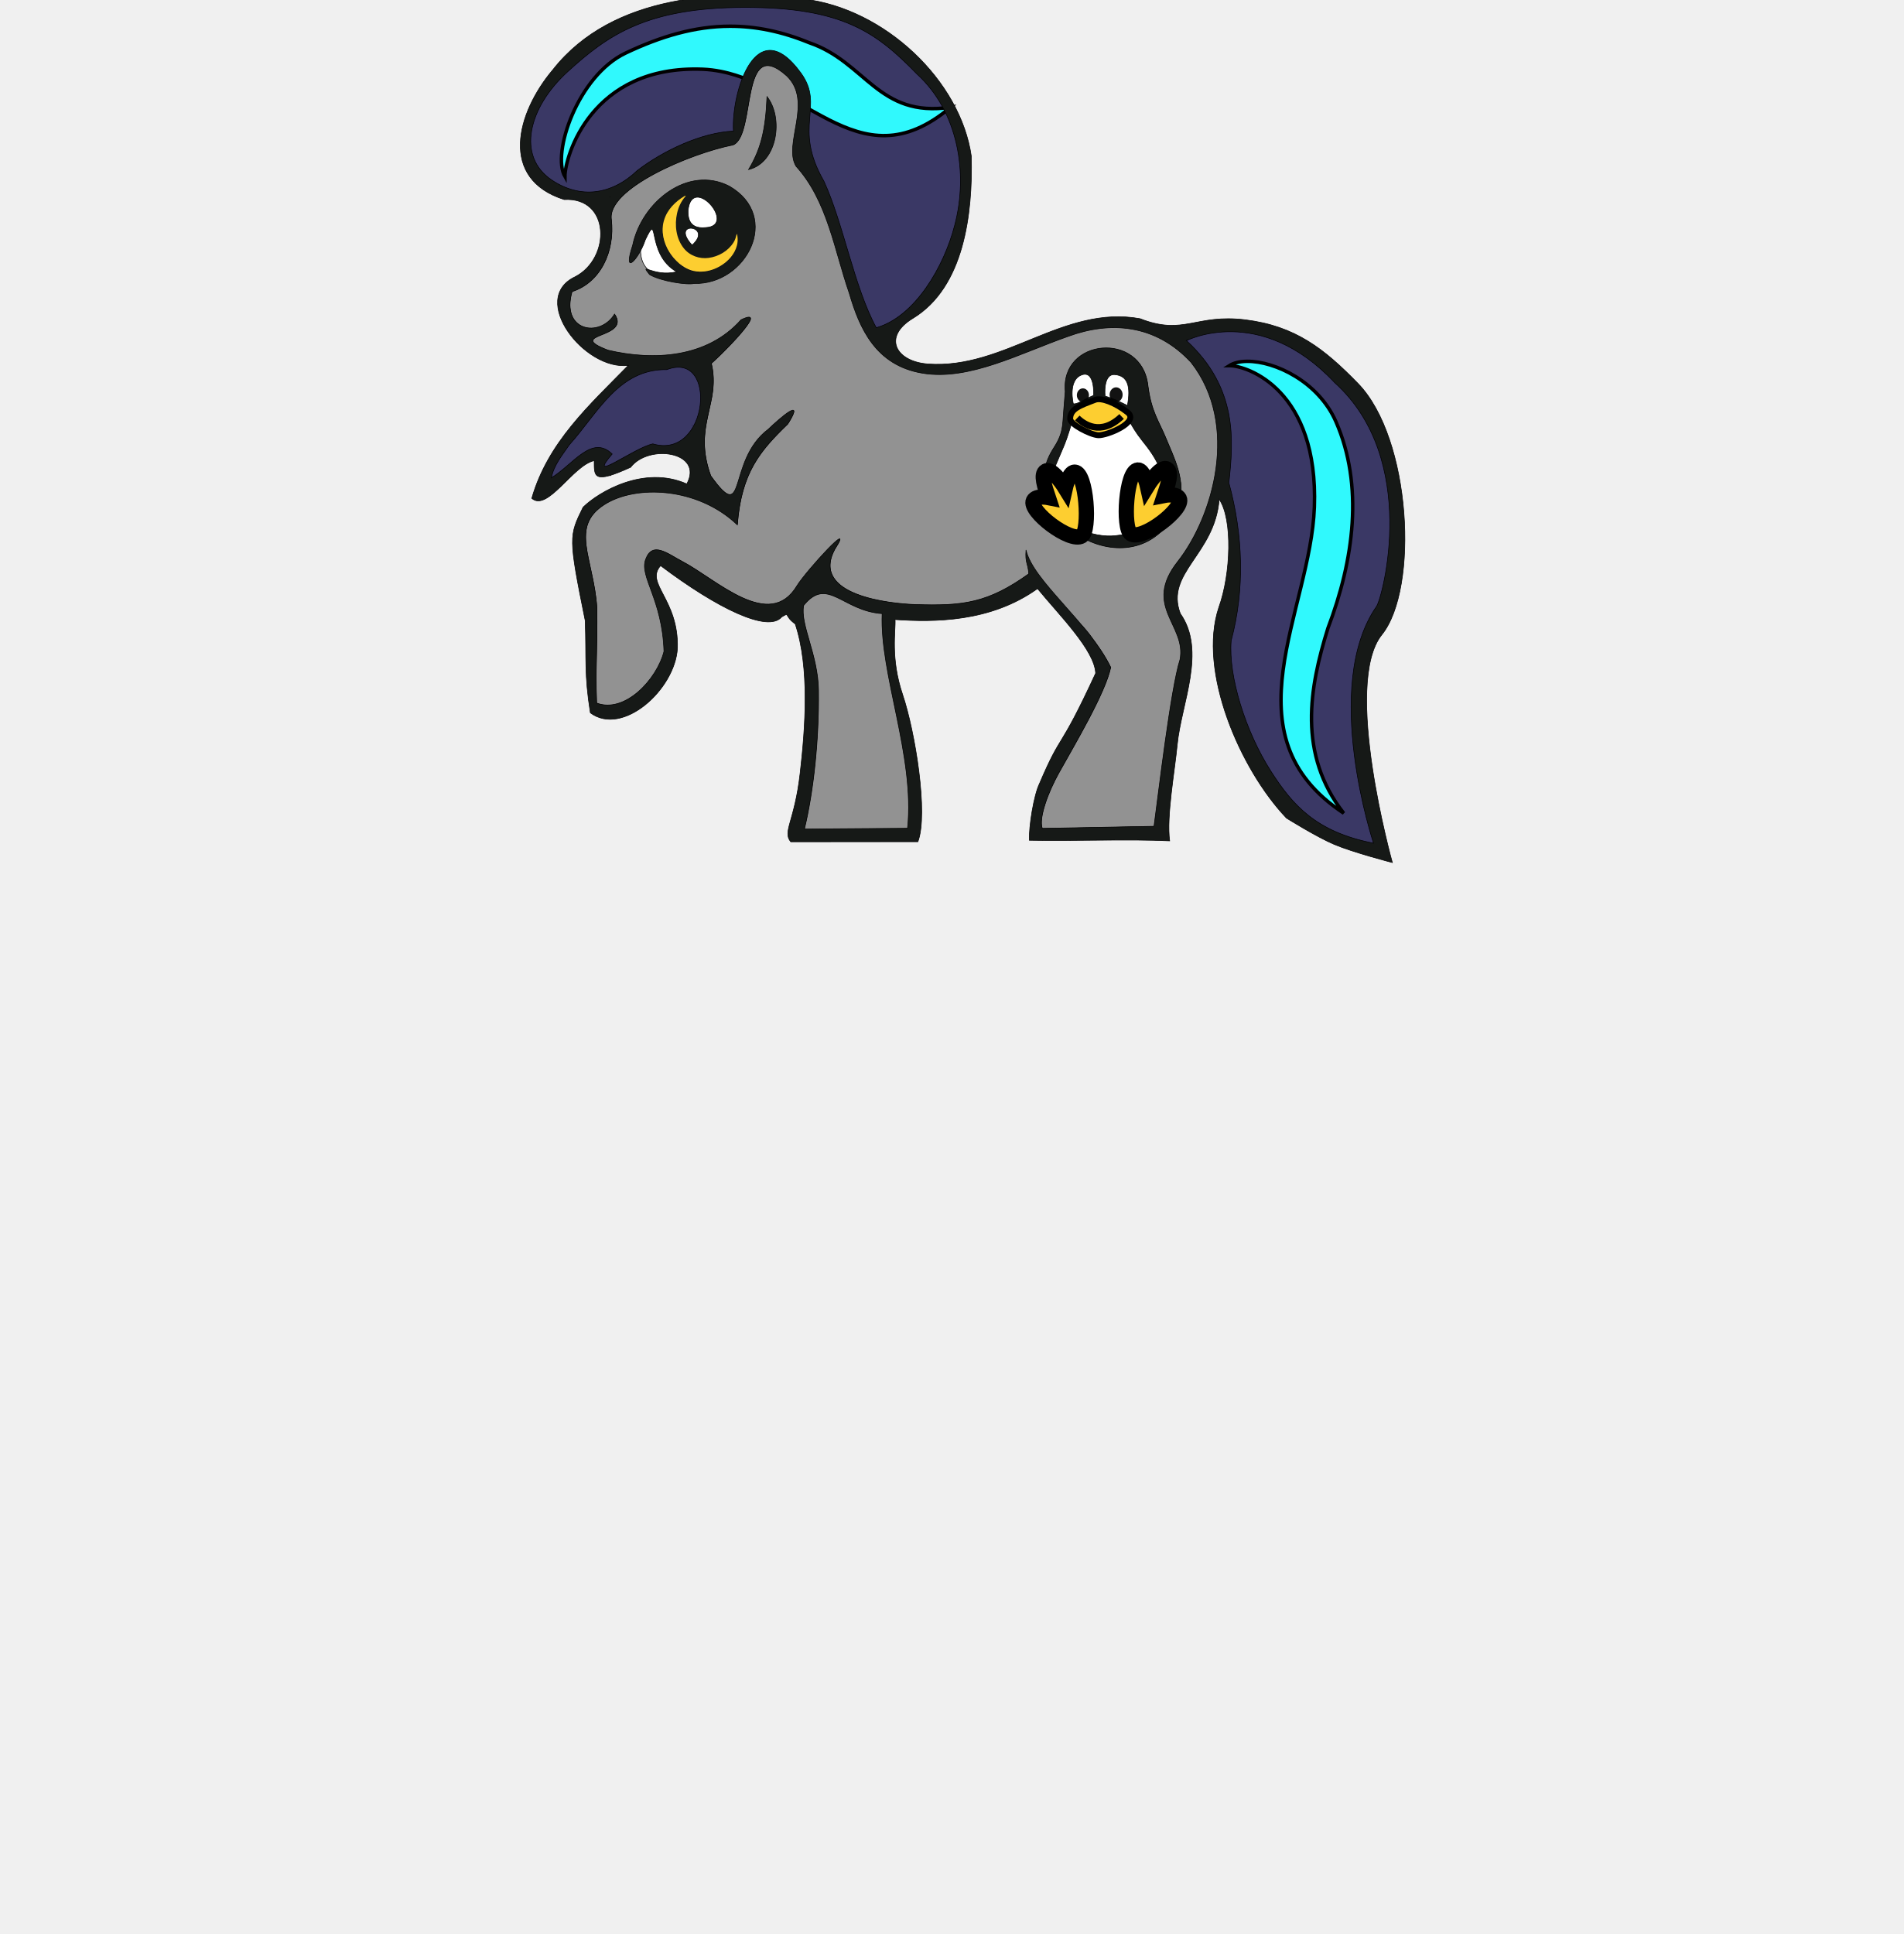
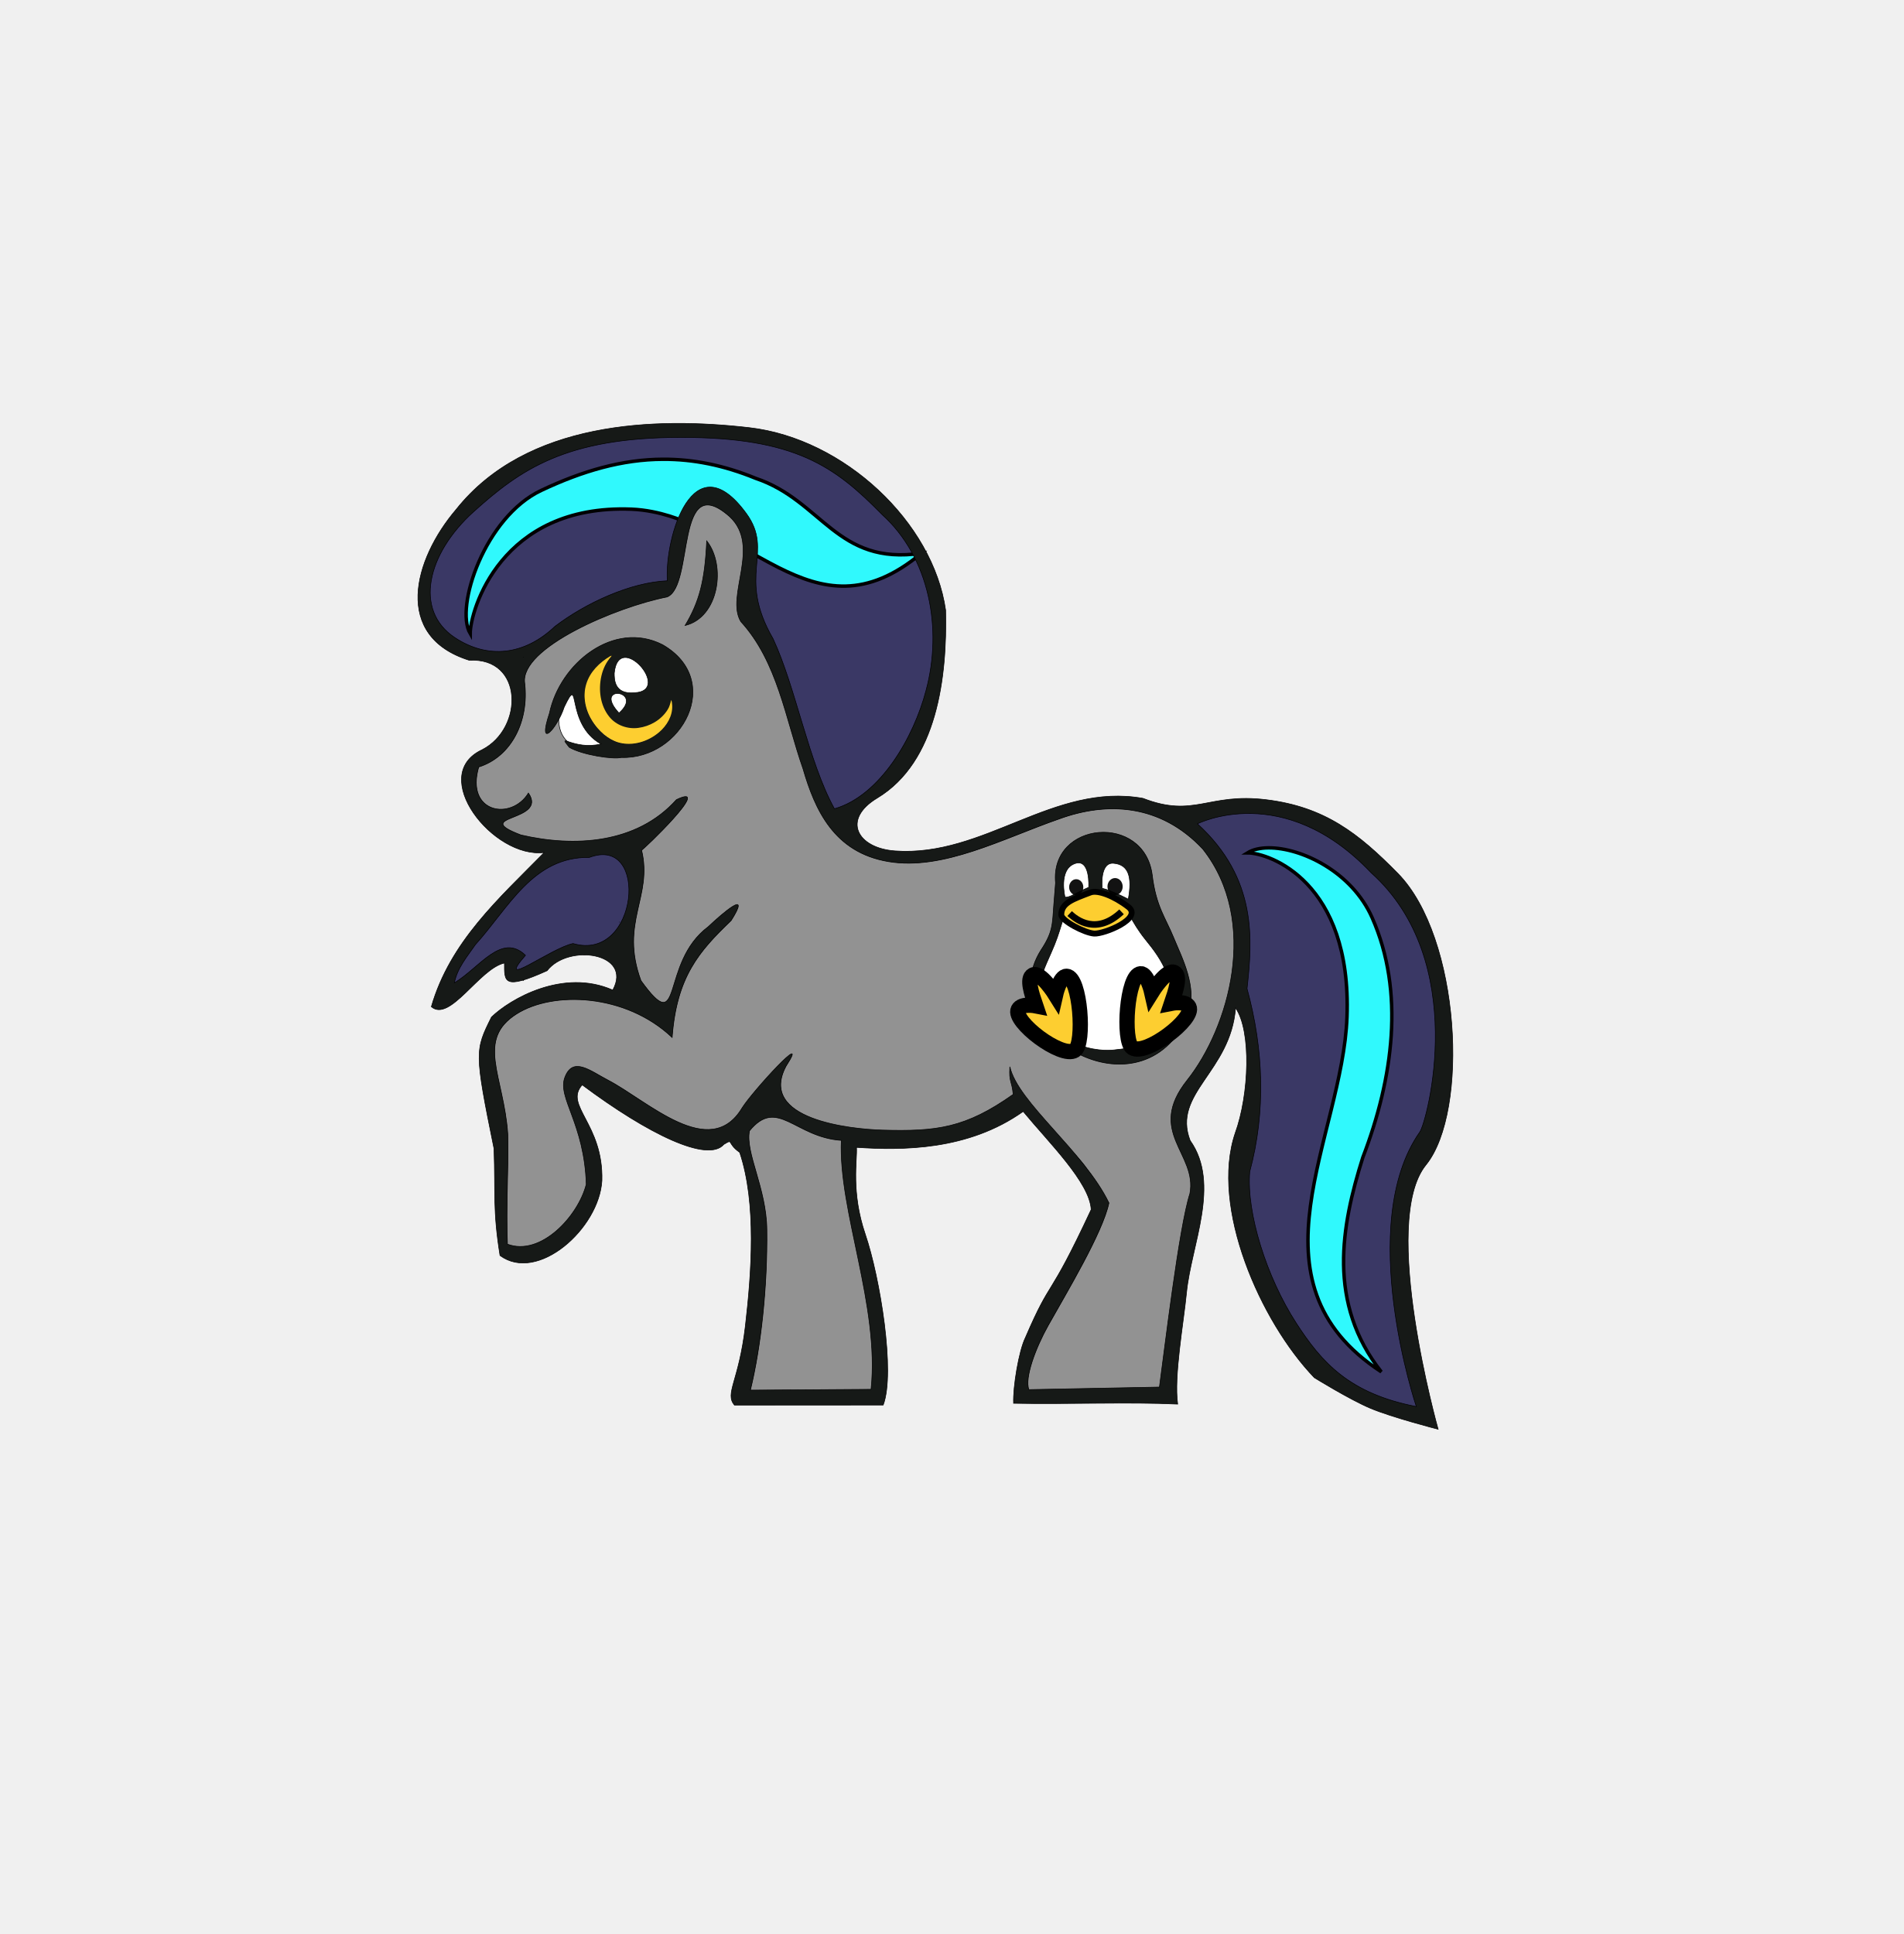
<svg xmlns="http://www.w3.org/2000/svg" version="1.1" id="svg4900" x="0px" y="0px" viewBox="0 0 3302 3355" style="enable-background:new 0 0 3302 3355;" xml:space="preserve">
  <style type="text/css">
	.st0{fill-rule:evenodd;clip-rule:evenodd;fill:#FFFFFF;stroke:#000000;}
	.st1{fill:#3A3865;stroke:#000000;}
	.st2{fill-rule:evenodd;clip-rule:evenodd;fill:#30F9FD;stroke:#000000;stroke-width:6;}
	.st3{fill:#929292;stroke:#000000;}
	.st4{fill:#161917;stroke:#000000;}
	.st5{fill-rule:evenodd;clip-rule:evenodd;fill:#FDCE30;stroke:#000000;stroke-width:26.5;}
	.st6{fill-rule:evenodd;clip-rule:evenodd;fill:#FDCE30;stroke:#000000;stroke-width:10.2;}
	.st7{fill-rule:evenodd;clip-rule:evenodd;fill-opacity:0.929;}
	.st8{fill:none;stroke:#000000;stroke-width:11.4;}
	.st9{fill:#FDCE30;}
</style>
-   <path id="path4729" class="st0" d="M1170.7,336.7c0,0-62,43.1-65.9,72.8  c-3.9,29.7-10.8,109.7,20.7,117.9c31.5,8.2,240.2-58.5,249-77.9c8.9-19.5-115.2-132.3-136.8-135.4  C1216,311,1170.7,336.7,1170.7,336.7L1170.7,336.7z" />
-   <path id="path4156" class="st0" d="M1909.9,609.5  c0,0-51.2,12.3-55.1,51.3c-3.9,39-4.9,98.5-12.8,110.8c-7.9,12.3-20.7,53.4-19.7,62.6c2,17.4,41.6,108.7,99.4,108.7  c43.3,0,113.6-18.5,113.2-87.2c-0.5-78.8-38.4-120-45.3-151.8c-5.2-24-9.8-56.4-28.5-74.9C1946.6,614.7,1909.9,609.5,1909.9,609.5  L1909.9,609.5z" />
-   <path id="path4910-49" class="st1" d="M1287.3,10.2c-60.2,0.4-121.3,6.4-178.2,28.2  c-39.7,15.2-75.9,39.2-108.2,67.5c-23.6,20-46.3,41.9-62.3,69.1c-12.5,21-21.6,45.1-21.6,70.2c0,19.7,6.4,39.6,19.3,54.2  c13.8,15.9,32.6,26.4,52.1,32.8c24.5,7.7,51.5,6.5,75.1-3.8c17.1-7.1,32.2-18.4,45.9-31c39.2-29.1,83.5-51,130.5-61.6  c11.6-2.5,23.4-4,35.3-4.4c-1.9-33.6,4.4-67.5,17.1-98.5c6.1-14.1,14.2-28.1,26.9-36.7c8.1-5.2,18.5-6.5,27.5-2.6  c15.8,6.1,27.2,19.8,37.7,33.1c10.1,13.4,17.6,29.6,17.8,46.8c1,22.9-4.4,45.7-1.9,68.6c2.4,26.3,12.1,51.4,25,73.9  c8.9,18.4,15.5,38,22.1,57.4c19.2,57.7,33,117.5,57.4,173.3c4,9,8.3,17.8,13,26.4c31.7-8.4,58.4-30.5,79.2-56.2  c32.5-40.6,54.5-89.8,65.4-141.2c12.3-60.1,6.8-124.9-19.6-180.3c-12.7-26.7-30.6-50.7-52-70.5c-23.9-24.2-48.7-47.8-77.5-65.7  c-25.5-16.2-53.6-27.5-82.6-34.7C1384,12.6,1335.4,10.1,1287.3,10.2z M2131.1,572.7c-25.9,0.6-52.1,5-75.7,16.4  c-2,1.8-0.6,5.2,1.6,6.1c31.3,28.8,56.3,66,67.3,108.3c10.6,39.5,9.5,81.2,5.2,121.7c-0.3,5-1.6,10.1-0.9,15  c22,80.9,26.9,167.5,8.8,249.7c-2.1,10.6-6.1,21-5.7,31.9c-0.7,37.7,8.1,74.7,19.4,110.2c18.2,55.7,45.9,108.3,82.8,152.9  c19.9,23.5,44,43.3,71.3,56.6c25.9,12.9,53.8,20.9,82,26c-20-62.7-33.2-127.8-38.6-193.6c-3.8-49.9-2.5-100.9,10.2-149.4  c6.8-25.5,17.4-49.9,32.2-71.5c5.6-11.2,7.9-23.7,11-35.8c10.9-48.5,14.2-98.8,10.2-148.3c-4.7-54.4-20.1-108.6-49.7-154  c-13.3-20.6-29.6-38.9-47.4-55.3c-33.6-35.3-74.5-64.2-120.7-77.9C2173.8,575.5,2152.4,572.4,2131.1,572.7L2131.1,572.7z   M1174.6,634.2c-7.1,0-13.8,2.9-20.8,4.1c-29.9-0.3-59.4,11.5-82.3,31.4c-31.2,26.1-53.2,61.3-79.6,92.1  c-9.5,10.9-17.8,22.9-25.6,35.1c-6,9.6-10.9,20.2-13.4,31.4c-1,2.1,0.3,5.7,3,5c8.5-4.3,15.8-10.7,23.3-16.6  c14.8-12.3,28.7-26.5,46.4-34.2c9.1-3.6,20.1-2.9,28,3.4c1.2,0.8,2.3,1.7,3.4,2.7c-4.7,5.9-10.6,11.6-12.4,19.4c0,4,4.7,6.2,7.8,4.4  c9.2-2.5,17.2-8.1,25.7-12.3c17.3-9.5,34.4-20.1,53.2-25.7c4.3,0.2,8.4,2.2,12.7,2.3c17.9,2.1,36.8-4.4,49.3-18.3  c17-18,24.9-43.8,24.9-68.7c-0.2-15.3-3.9-31.4-14-43.1C1196.7,638.1,1185.7,633.5,1174.6,634.2L1174.6,634.2z" />
-   <path id="path4952" class="st2" d="M1265.9,45.5c-60.6,0.2-119.2,17.4-180.8,46.6c-82.8,39.4-128.5,173.9-105.2,214.2  c-0.1-33.7,44.8-193.9,239.1-186.2c43.6,1.7,80.4,19.2,80.4,19.2c17.8-70.6,82.5-5.2,88.8,41.3c0,0,33.1,18.9,49.4,27.1  c65.1,32.9,129,47.7,211.4-21.7c-126.1,18.9-146.9-78.5-245.7-112C1355.3,54.3,1310.1,45.4,1265.9,45.5z M2163.3,626.8  c-12.4,0.1-23.2,2.6-31,7.5c32.4-0.1,155,43.1,147.6,245.5c-6.6,181.6-154.9,395.2,50.9,530.9c-80.3-102.6-59.5-217.9-27.4-320.9  c45.1-118.6,62.4-247.6,13.8-358.5C2287,662.6,2212.1,626.4,2163.3,626.8z" />
-   <path id="path4910-4" class="st3" d="  M1331.7,113.1c-8-0.1-14.8,5.8-18.6,12.7c-7.4,13.2-10.1,28.5-13,43.2c-4.1,21-6.3,42.7-13.6,62.7c-3,7.5-7.1,15.7-14.8,19  c-34.2,7-67.4,18.7-99.5,32.4c-28.5,12.5-56.6,26.8-81.3,46.4c-11.4,9.4-22.8,20.2-28.6,34.5c-2.6,6.2-3,13.2-1.8,19.8  c3.2,33.1-5.1,68.3-26.5,93.5c-11.1,13.1-25.8,22.9-41.8,27.9c-4.1,14.1-5.9,30.2,0.3,44c5,11.5,16.4,19.3,28.4,20.4  c17.9,2.1,36-7.7,45.7-23.3c3.4,5.1,5.8,12.3,2.3,18c-4.9,7.6-13.6,10.9-21.3,14.3c-6.1,2.8-13,4.4-18,9.1c-2.2,1.9-1.8,5.5,0.3,7.4  c5.8,5.6,13.5,8.3,20.6,11.4c7.5,3.3,15.6,4.1,23.5,5.8c43.4,7.8,88.7,8.3,131.2-4.9c30.8-9.5,59.6-27.1,81.4-51.9  c4.6-1.9,9.2-4.8,14.3-4.3c2.1,1,0.3,4-0.3,5.5c-6.1,11.1-14.9,20.4-23.1,29.8c-13.5,14.7-27.5,29.2-42.3,42.3  c-1.6-1.1-1.7,1.9-1,3.7c4.9,20.8,3.5,42.6-1,63.4c-5,24-11.8,48.1-11.3,72.9c0.2,19.6,4.3,38.9,11,57.1  c7.7,10.3,15.1,21.2,25.2,29.2c3.6,2.9,9,5.3,13.2,2.2c5.3-4.2,7.1-11.4,9.4-17.6c6.6-21.5,12.7-43.4,24.6-62.5  c7.6-12.6,17.6-23.7,29.2-32.5c11.4-10.6,22.8-21.5,35.9-30c2-1,4.3-3,6.5-2.1c0.5,3.7-1.9,7.2-3.3,10.4c-3,5.3-5.6,11.2-10.3,15.1  c-23.2,22.5-45.8,46.6-60.5,76.3c-14.6,29-21.2,61.7-23.7,94.1c-38.1-35.7-89.2-54.5-140.1-55.8c-28.8-0.6-58.4,4.1-84.2,18  c-14.6,8-28.5,19.6-34.8,35.9c-6.6,16.9-4.3,35.8-1.2,53.2c5.5,28.7,13.2,57.1,15.8,86.3c1.3,13.8,0.7,27.7,0.8,41.5  c-0.3,41.8-2.3,83.5-0.9,125.3c0.1,2.4,0.1,4.8,0.2,7.1c16,6.4,34.3,4,49.6-3.6c22-10.8,39.9-29.4,53.1-50.5  c6.9-11.2,12.6-23.3,15.8-36.2c-0.9-32.1-7.3-63.9-18.1-94c-5.1-15.4-12.1-30.3-15-46.3c-2.1-10.4,0.4-21.7,7.2-29.7  c4.4-5.3,11.8-6.3,18-4.6c13.9,3.9,25.7,12.9,38.5,19.4c25.9,13.9,49.4,32,74.6,47c19.5,11.6,40,22.7,62.5,26.3  c14.9,2.5,31,0,43.4-9.3c9-6.4,15.7-15.7,21.4-25.2c13.4-18.7,28.7-35.9,44.1-52.8c8-8.4,15.8-17.2,25.1-24.1  c0.6-0.4,2.6-1.9,1.9-0.2c-3.1,8.7-9.7,15.6-12.8,24.4c-4.9,11.6-6.3,25.6-0.6,37.2c6.7,13.9,19.8,22.7,32.9,29  c24.3,11.3,50.8,16.4,77,19.7c27.3,3.3,54.9,3.7,82.4,3.1c29-0.8,58.2-5.3,85.2-16.6c23.2-9.5,44.6-22.9,65.1-37.5l11.8,10.6  c23.7,51.1,60.4,51.1,93.2,95.9c12.8,17.8,25.6,35.8,35.3,55.6c-4.9,20.9-14,40.3-23,59.5c-21.4,44.3-46.5,86.3-70.2,129.3  c-10.7,20.7-20.2,42.3-25.2,65.3c-1.5,8.4-3,17.5-0.1,25.8c65-1.2,130-2.5,194.9-3.7c10.4-78.6,19.5-157.4,33.1-235.4  c3.4-18.8,7-37.5,12.3-55.8c3-16.1-1-32.6-7.4-47.3c-8.1-19.1-19.3-37.6-20.6-58.9c-1.2-16.6,4.5-33,13-46.8  c7.3-12.1,16.9-22.4,24.4-34.4c25.3-39.1,42.5-83.7,50.8-130c8.5-47.4,6.8-97.7-10.5-142.8c-7.7-20.1-18.3-39.2-31.8-55.7  c-24.4-26.2-55.5-46-89.8-54.3c-39-9.7-80.2-5-117.9,8.1c-54.2,18.7-106.4,44-161.9,58.6c-35.9,9.4-74,13.7-110.3,4.1  c-25.8-6.6-49.8-21.1-67.3-42.1c-22.5-26.5-34.9-60.1-44.6-93.5c-18.7-54-29.5-111.1-54.4-162.7c-10-21-22.7-40.6-38.1-57.7  c-6.4-11.2-6.3-24.7-5-37.2c2.8-26.1,11.1-52,8.3-78.5c-1.4-15.3-8.2-30.1-19.2-40.4c-8.7-7.7-18.2-15.4-29.7-17.8  C1334.7,113.2,1333.2,113.1,1331.7,113.1L1331.7,113.1z M1211.9,322.5c46.3-1.1,84.9,34.8,86.4,80.5l-84.3,2.7h84.4  c0,45.7-54.1,77.1-100.4,77.5c-46.3,0.4-86.2-3.3-86.9-49.1C1110.3,388.5,1165.6,323.7,1211.9,322.5z M1918.9,604.4  c20.5-0.2,41.7,8.1,55.4,24.4c10.2,11.8,15.4,27.4,16.8,43.1c2.6,20.6,8.5,40.7,17.5,59.3c6.1,12.7,12.1,25.5,17.3,38.6  c10.1,23.5,20.8,47.8,22.3,73.9c0.6,12-0.5,24.4-5.1,35.6c-11,24.9-29,47.3-53,59.3c-24.6,12.6-53.4,13.8-79.6,6.7  c-31.8-8.7-61.3-28.5-80.5-56.5c-13.9-20.2-21.3-45.7-17.4-70.5c2.3-15.6,9-30.2,17.7-43c7.2-11.4,12.5-24.2,13.9-37.8  c1.6-15.5,2.2-31.1,3.7-46.7c0.5-5.9,1.2-11.8,0.6-17.7c-0.6-17.8,5.8-36,18.5-48.3C1880.7,611.1,1900.1,604.4,1918.9,604.4z   M1234.7,629.6C1234.7,629.6,1234.7,629.6,1234.7,629.6C1235.3,630.3,1234.7,629.7,1234.7,629.6z M1058.2,823.5  C1057.8,827.6,1060.4,823.6,1058.2,823.5z M1427.6,1029.1c-11.9,0-22.4,7.4-30.2,16.2c-1.9,2.3-4.7,4.4-4.5,7.7  c-1.7,15.9,2.8,31.5,6.8,46.7c8.7,30.5,18.2,61.4,19.3,93.4c1,54.8-2.4,109.7-9.5,164c-3.7,27.5-8.5,55-14.9,81.9  c60.2-0.4,120.4-0.9,180.6-1.3c5.3-51-1.4-102.4-10.6-152.6c-9.9-54.6-23.8-108.6-30.7-163.7c-2.3-19.1-3.6-38.4-2.8-57.7  c-20.8-1.1-40.9-8.5-59.4-18.2c-12.8-6.3-25.4-14.4-39.7-16.2C1430.6,1029.1,1429.1,1029,1427.6,1029.1z" />
-   <path id="path4910" class="st4" d="  M956.4,828.9c37.7-22.9,70-75.7,105.5-41.3c-46.3,53.9,37.3-10.7,70.5-17.6c96.8,28.5,113.8-163,24.2-128.8  c-83.6-1.2-119.4,75.1-168.9,130.3C975.4,789.3,960.7,806.8,956.4,828.9z M1058.7,824.3l-0.7,0L1058.7,824.3z M1201.3,738.1  l-0.8-0.2L1201.3,738.1z M1058.8,341.8l-0.8-0.2L1058.8,341.8z M1861.8,700.5c7.1,1,17.4-7.2,35.1-14.6c0,0,2.8-44.7-21.1-35.3  S1861.8,700.5,1861.8,700.5L1861.8,700.5z M1847.7,679.2c-8.4-92.4,131.9-105,143.4-11.4c5.8,46.8,19.6,63.2,31.8,93.4  s35.7,73.7,21.6,116.1c-69,159.8-294.6,25.4-218.6-97.3c18.1-27.5,17-38.6,19.2-68.6L1847.7,679.2z M2006.9,891.1  c29.4-56.7-4.1-99.7-25.9-127c-21.8-27.3-25.9-46.1-36.2-53.2c-18.7-12.9-57.5-18.2-73.1,5c-11.8,2.6-13.5,26.6-25.5,56  c-11.9,29.4-20,41.7-20.2,59.2c-1,87.2,75,101.7,108.1,98.2C1966.9,925.6,1991.3,921.2,2006.9,891.1L2006.9,891.1z M1955.6,703.5  c6-33,0.7-51.6-21.7-53.6c-21.1-1.9-17,37.3-17,37.3C1931.5,690.7,1955.6,703.5,1955.6,703.5z M1126.7,476.3  c-18.7-23.6,5.9,4.9,47.1-4.8c-54.4-30.6-29.1-108.9-54.5-55.3c-10.1,31.4-40.7,66.4-21.9,9.2c15.5-74.5,95.3-139.5,167.6-102.5  c91.8,53.1,29.1,171.7-61.1,168.9C1192.2,494.8,1145.8,487.9,1126.7,476.3L1126.7,476.3z M1190.8,465.6c38.7,20,94.4-16.9,86.8-56.5  c-3.9,24-37.6,46.4-67.4,39c-44.6-11.1-49.3-76.8-22.8-106.4C1122.4,381.1,1153.9,446.6,1190.8,465.6L1190.8,465.6z M1200.5,425.2  C1239,390.9,1160.7,381.7,1200.5,425.2z M1223.6,394.8c56.8-2.5-23.8-94.7-30.1-29.3C1193.5,373.8,1193,397.8,1223.6,394.8z   M1298.4,294.2c20.9-35.1,29.4-66.4,32-126.7C1359.4,203.9,1349,282.1,1298.4,294.2z M2058.1,590.9c89.1,82.1,81.5,173.7,73.5,246.6  c24.7,91,27.9,184.2,4,273.8c-5.2,61.8,25.1,158.2,68.8,226.4c37.7,59,78.7,105.6,178.1,125c0,0-90.9-272.5,5.2-410.7  c10.6-15.3,74.8-255.2-72.5-388.1C2185.3,525.5,2058.2,590.9,2058.1,590.9L2058.1,590.9z M1574.2,1436.8  c12.9-125.5-48.5-266.5-44.1-372.3c-68.9-4.6-94.7-65.4-136.1-14.2c-6.3,33.4,25.1,85.1,25.8,147.7c1,85.3-8.6,174.7-24.4,240.1  L1574.2,1436.8z M1785.5,1457.7c-1-24,7.8-78.4,17.6-98.4c39.9-93.5,32.2-50.3,97.4-191.4c-2-40.5-63.3-100.9-100.8-146.8  c-82,58.8-180.4,58.2-247.1,53.7c1.3,19.3-8.4,66.5,13.1,130.2c21.7,64.4,44.8,206.7,26.5,255.2l-220.6,0.1  c-14.7-17.7,6.7-35.2,16.2-118.3c9.1-78.9,16.9-183.7-8.4-259.6c-20.4-14.6-8.6-20.9-23.5-12.1c-23.9,27.8-111.7-15-210-89  c-27.6,30.9,31.6,57.9,29.2,143.2c-4.2,71.9-95.3,153.6-151.1,112.1c-10.8-68.3-6.6-92.3-8.9-159.9  c-29.3-144.9-28.2-147.1-3.7-196.8c27.5-26.9,106.1-73.2,179.9-40.4c30-55.6-65.8-70.1-97.4-28.9c-65.5,29.9-63.1,16-63.2-11.5  c-37,8.1-80.9,89.4-108.3,65.4c27.8-97.1,99.9-161.6,167.4-230.6c-75.8,9.5-173.3-115.7-91.9-153.9c61.8-32.2,61.1-138.2-19.3-133.8  c-113.1-35.8-83.2-150.1-19.4-225.5C1063.3-11.6,1254-18.1,1394.1-1.7s272.2,141.3,290.8,273c2.4,99.9-12.6,227.1-101.5,281  c-52.9,32.1-29.7,75,26.3,79.1c132.6,9.6,234.9-102.7,367.7-78.6c76.4,29.9,96.4-8.7,182.9,2c86.4,10.7,136.6,50.1,195.2,110.3  c92.6,95.2,105.9,355.9,41.5,435.9c-68.6,85.2,18.2,395.4,18.2,395.4s-68.2-17.7-100.5-31.4c-31.4-13.3-83.2-45.8-83.2-45.8  c-80.4-84.3-154.4-255.2-117.3-365.7c20.9-57.7,24.2-152.9,0.6-187.4c-7.3,95.7-94.4,127.6-67.4,198.3  c45.6,64.7,1.6,156.4-5.3,227.1c-4.6,47.4-18.9,125.1-13.2,167.2C1956.6,1455.4,1866.1,1459.2,1785.5,1457.7L1785.5,1457.7z   M2001.7,1433.4c7.7-56.4,29-239.3,45.1-289.3c11.5-60-65.4-91.9-4-169.9s107.7-237.5,23.1-345.6c-62.5-67.3-141.3-71.4-212.9-45.1  c-84.2,29.5-171.9,77.5-253.1,63.9s-109.2-78.2-126.8-138.8c-26.1-75-37.7-160-92.3-220.2c-23.1-38.5,30.5-112.6-16.5-157  c-81.5-72.6-52.1,103.7-92.8,120.1c-74.9,14.8-218.8,76.2-211,129.1c6.5,56.2-19.5,109.8-68.2,125.3c-19.9,69.1,48.4,80.6,73.7,38.9  c29.6,43.4-88.2,33.1-11.2,62.7c78.4,18.4,171.5,13.9,230.6-52.8c57.1-27.6-51.8,77.8-51.6,75.5c16.9,70.2-32.7,107.9-1,195.2  c63.5,88.7,27.3-26.2,99.7-80.7c20.5-19.6,64.9-58.5,34-9.1c-47.6,46-80.7,84-87.5,174.9c-69-65.9-176.3-69.8-230.4-35.3  c-61,38.8-19.3,92.6-13.2,179.4c1,70.5-2.8,98.6-0.5,165c49.4,18.6,104.8-41.7,116.8-89.6c-2.9-91-43-129.3-31.8-159.7  c11.9-32.2,37.7-9.9,63.8,3.8c58.9,30.9,151.3,122.2,199,41.5c15.7-25.2,102.2-120.2,65.3-62.7c-42.8,80.2,95.7,94.6,142.4,95.9  c80.8,2.4,123.6-3,194.1-53.4c-1.7-20.4-6.5-18-4.8-41.4c11.9,53.6,109.8,126.5,147,203.8c-9.4,44.7-62.7,134.1-90.2,183.5  c-18.6,33.4-35,78-28.6,95.7L2001.7,1433.4z M957.2,312.4c49.3,32.9,103.7,25.9,148.2-16.6c45-34.6,111.8-66.1,166.8-68.4  c-3.9-65.8,38.5-209.3,117.1-100.8c42.1,58.2-15.1,92.3,39.8,187.6c33.8,73.2,52.6,184.3,90.9,254.3  c67.6-19.3,117.6-106.7,135.8-177c24.7-92.4,5.2-198.9-65.3-263.1C1520.8,56.8,1462,12.7,1291.6,12.9  c-170.5,0.2-237.8,48.6-306.7,111.3S895.9,271.5,957.2,312.4z" />
-   <path id="path4972" class="st5" d="M1876.4,929.7  c-19.8,12.6-92.8-43.3-83.9-61.2c4.8-9.6,25.9-5.4,25.9-5.4c-6.1-18.3-13.8-40.9-4.3-45.9c11.7-6.2,33.7,29.7,33.7,29.7  s6.3-28.3,16.4-27.9C1884.7,819.8,1891.2,920.3,1876.4,929.7z" />
-   <path id="path4972-7" class="st5" d="M1961.7,926  c19.8,12.6,92.8-43.3,83.9-61.2c-4.8-9.6-25.9-5.4-25.9-5.4c6.1-18.3,13.8-40.9,4.3-45.9c-11.7-6.2-33.7,29.7-33.7,29.7  s-6.3-28.3-16.4-27.9C1953.4,816,1946.9,916.5,1961.7,926z" />
-   <path id="path4972-7-2" class="st6" d="M1856.3,726.9  c0,8.8,34.5,27.2,48.7,28.1c14.7,0.9,72.8-22.6,50.7-39.8c-21.3-16.7-45.3-25.8-56.2-21.6C1873.6,703.5,1856.2,709.1,1856.3,726.9z" />
-   <path id="path4935-0-4" class="st6" d="M832.1-21.3" />
-   <ellipse id="path4935-0-1" class="st7" cx="1878.4" cy="685.6" rx="10.5" ry="11.9" />
-   <ellipse id="path4935-0-1-5" class="st7" cx="1936" cy="684.7" rx="11.3" ry="12.8" />
-   <path id="path5049" class="st8" d="M1868.6,725.1  c10.5,9.9,39.9,32.6,76.9-2.6" />
-   <path id="path4910-6" class="st9" d="M1187.4,340.1c-15.7,9.4-30,23.3-35.5,41.7  c-5.9,18.9-0.9,39.9,9.6,56.1c9.1,14,22.1,26.1,37.9,31.1c20.9,6.2,44-0.9,60.6-15.1c11.4-9.7,20.3-24.3,19.5-40.1  c-0.1-2.8-0.4-5.6-1.5-8.3c-1.4,5.2-2.6,10.5-5.5,14.9c-9.5,15.2-26.2,24.7-43.3,27c-15.7,2.2-32.8-3.7-43.1-16.7  c-13.4-16.7-16.3-40.4-11.6-61c2.4-10.6,7.1-20.6,14.2-28.7C1190.2,338.6,1189.5,339.4,1187.4,340.1L1187.4,340.1z" />
+   <path id="path4729" class="st0" d="M1038.8,1134.3c0,0-72.5,50-77.2,84.4  c-4.6,34.5-12.7,127.3,24.2,136.8s281-67.8,291.3-90.4c10.4-22.6-134.7-153.4-160.1-157C1091.8,1104.6,1038.8,1134.3,1038.8,1134.3  L1038.8,1134.3z" />
+   <path id="path4156" class="st0" d="M1903.7,1450.7  c0,0-59.9,14.3-64.5,59.5c-4.6,45.2-5.8,114.2-15,128.4c-9.2,14.3-24.2,61.9-23,72.5c2.3,20.2,48.7,126.1,116.3,126.1  c50.7,0,133-21.4,132.4-101.1c-0.6-91.4-44.9-139.1-53-176c-6.1-27.9-11.5-65.4-33.4-86.8  C1946.6,1456.7,1903.7,1450.7,1903.7,1450.7L1903.7,1450.7z" />
+   <path id="path4910-49" class="st1" d="M1175.3,755.7c-70.4,0.5-141.9,7.4-208.5,32.7  c-46.5,17.6-88.8,45.5-126.6,78.3c-27.6,23.2-54.2,48.6-72.8,80.2c-14.6,24.4-25.2,52.4-25.3,81.4c0,22.8,7.5,46,22.6,62.8  c16.2,18.5,38.2,30.6,61,38c28.6,8.9,60.2,7.5,87.8-4.4c20-8.3,37.6-21.4,53.7-36c45.8-33.7,97.7-59.1,152.7-71.5  c13.6-2.9,27.4-4.7,41.3-5.1c-2.2-39,5.2-78.3,20-114.2c7.1-16.3,16.6-32.6,31.4-42.5c9.5-6,21.7-7.5,32.2-3  c18.5,7.1,31.9,23,44.1,38.4c11.8,15.5,20.6,34.3,20.9,54.2c1.2,26.5-5.2,53-2.2,79.6c2.8,30.5,14.2,59.6,29.2,85.8  c10.5,21.3,18.1,44.1,25.9,66.6c22.4,66.9,38.6,136.3,67.1,201c4.7,10.4,9.8,20.6,15.3,30.6c37.1-9.8,68.3-35.4,92.6-65.1  c38-47,63.7-104.1,76.6-163.8c14.4-69.7,7.9-144.9-22.9-209.1c-14.9-31-35.8-58.8-60.9-81.7c-27.9-28-57-55.4-90.6-76.2  c-29.8-18.7-62.8-31.9-96.7-40.3C1288.4,758.5,1231.6,755.6,1175.3,755.7z M2162.4,1408c-30.3,0.7-60.9,5.8-88.5,19  c-2.4,2.1-0.7,6,1.8,7.1c36.6,33.4,65.8,76.6,78.8,125.6c12.4,45.8,11.2,94.2,6.1,141.1c-0.4,5.8-1.9,11.7-1.1,17.4  c25.7,93.8,31.4,194.2,10.3,289.6c-2.4,12.3-7.1,24.3-6.7,37c-0.9,43.7,9.5,86.6,22.7,127.8c21.3,64.6,53.7,125.6,96.9,177.3  c23.2,27.3,51.5,50.2,83.5,65.6c30.3,15,62.9,24.2,95.9,30.2c-23.4-72.7-38.8-148.2-45.2-224.6c-4.5-57.9-2.9-117,11.9-173.3  c7.9-29.5,20.4-57.9,37.6-82.9c6.5-13,9.2-27.5,12.9-41.5c12.8-56.2,16.6-114.5,11.9-172c-5.5-63.1-23.5-125.9-58.2-178.6  c-15.6-23.8-34.6-45.2-55.5-64.2c-39.3-40.9-87.2-74.5-141.2-90.4C2212.4,1411.3,2187.4,1407.7,2162.4,1408L2162.4,1408z   M1043.4,1479.4c-8.3,0-16.2,3.4-24.3,4.7c-35-0.3-69.5,13.4-96.3,36.4c-36.4,30.2-62.3,71.1-93.1,106.8  c-11.1,12.7-20.8,26.5-30,40.7c-7.1,11.2-12.7,23.4-15.7,36.4c-1.1,2.5,0.4,6.6,3.5,5.8c10-5,18.5-12.4,27.2-19.3  c17.3-14.3,33.6-30.8,54.3-39.7c10.6-4.1,23.5-3.3,32.8,3.9c1.4,1,2.7,2,4,3.1c-5.5,6.9-12.4,13.5-14.5,22.5c0,4.6,5.4,7.2,9.2,5.1  c10.7-2.9,20.1-9.4,30-14.3c20.3-11,40.2-23.3,62.3-29.9c5.1,0.2,9.8,2.6,14.9,2.6c21,2.5,43.1-5.1,57.7-21.2  c19.9-20.9,29.2-50.8,29.1-79.7c-0.2-17.8-4.6-36.5-16.4-50C1069.3,1483.9,1056.3,1478.6,1043.4,1479.4L1043.4,1479.4z" />
+   <path id="path4952" class="st2" d="M1150.2,796.7c-70.8,0.2-139.5,20.1-211.5,54.1c-96.9,45.7-150.3,201.7-123.1,248.4  c-0.1-39.1,52.4-224.9,279.7-215.9c51,2,94,22.3,94,22.3c20.8-81.9,96.5-6,103.9,47.8c0,0,38.7,21.9,57.8,31.4  c76.2,38.2,151,55.3,247.4-25.1c-147.6,21.9-171.9-91-287.5-129.9C1254.8,806.8,1201.9,796.5,1150.2,796.7z M2200.1,1470.8  c-14.5,0.1-27.1,3-36.3,8.7c37.9-0.1,181.3,50,172.7,284.7c-7.8,210.6-181.2,458.3,59.5,615.6c-94-119-69.7-252.7-32-372.1  c52.7-137.5,73-287.1,16.1-415.7C2344.9,1512.3,2257.2,1470.3,2200.1,1470.8z" />
+   <path id="path4910-4" class="st3" d="  M1227.1,875.1c-9.4-0.1-17.3,6.7-21.7,14.7c-8.7,15.3-11.8,33-15.2,50.1c-4.7,24.4-7.3,49.5-15.9,72.7c-3.5,8.7-8.3,18.2-17.3,22  c-40,8.2-78.8,21.6-116.5,37.6c-33.3,14.5-66.2,31.1-95.1,53.8c-13.4,10.9-26.7,23.4-33.4,40c-3,7.2-3.5,15.3-2.1,22.9  c3.8,38.3-5.9,79.2-31,108.5c-13,15.2-30.1,26.6-48.9,32.4c-4.8,16.4-6.9,35,0.3,51c5.9,13.4,19.2,22.3,33.2,23.7  c20.9,2.4,42.1-9,53.5-27c4,5.9,6.8,14.3,2.7,20.9c-5.7,8.8-15.9,12.6-25,16.6c-7.1,3.3-15.2,5.1-21.1,10.5  c-2.6,2.2-2.1,6.4,0.3,8.5c6.7,6.5,15.8,9.6,24.1,13.2c8.7,3.8,18.3,4.7,27.5,6.7c50.7,9,103.8,9.6,153.5-5.7  c36.1-11,69.7-31.5,95.2-60.2c5.3-2.2,10.8-5.6,16.7-5c2.4,1.2,0.4,4.6-0.3,6.4c-7.1,12.9-17.4,23.6-27.1,34.5  c-15.8,17-32.2,33.8-49.5,49.1c-1.9-1.3-2,2.2-1.2,4.3c5.7,24.2,4.1,49.5-1.1,73.6c-5.9,27.8-13.8,55.7-13.3,84.5  c0.2,22.7,5,45.2,12.9,66.3c9,12,17.7,24.6,29.4,33.9c4.2,3.3,10.5,6.1,15.4,2.6c6.2-4.9,8.3-13.2,11-20.4  c7.8-24.9,14.9-50.3,28.8-72.5c8.9-14.6,20.6-27.5,34.2-37.7c13.4-12.3,26.7-24.9,42-34.7c2.3-1.1,5.1-3.4,7.7-2.4  c0.6,4.3-2.2,8.3-3.9,12.1c-3.6,6.2-6.5,13-12,17.6c-27.2,26.1-53.6,54.1-70.8,88.5c-17.1,33.7-24.8,71.5-27.7,109.2  c-44.5-41.4-104.4-63.2-163.9-64.7c-33.7-0.6-68.3,4.7-98.5,20.9c-17,9.3-33.4,22.7-40.7,41.7c-7.7,19.7-5,41.5-1.4,61.7  c6.4,33.3,15.4,66.2,18.5,100c1.6,15.9,0.8,32.1,1,48.1c-0.3,48.4-2.7,96.9-1,145.3c0.1,2.8,0.2,5.5,0.3,8.3  c18.8,7.4,40.1,4.6,58-4.2c25.8-12.5,46.6-34.1,62.1-58.5c8.1-13,14.8-27,18.5-42c-1-37.2-8.6-74.1-21.1-109  c-6-17.9-14.1-35.1-17.6-53.8c-2.4-12,0.5-25.2,8.5-34.4c5.2-6.2,13.8-7.4,21.1-5.3c16.3,4.5,30.1,14.9,45.1,22.5  c30.2,16.2,57.8,37.1,87.3,54.5c22.8,13.4,46.8,26.3,73.1,30.5c17.4,2.9,36.2,0,50.7-10.8c10.5-7.4,18.3-18.1,25-29.2  c15.6-21.7,33.5-41.6,51.6-61.2c9.4-9.7,18.5-19.9,29.3-28c0.7-0.4,3-2.1,2.2-0.2c-3.7,10.1-11.3,18.1-14.9,28.3  c-5.7,13.5-7.3,29.7-0.7,43.2c7.8,16.1,23.2,26.3,38.5,33.7c28.4,13.2,59.4,19,90.1,22.9c32,3.9,64.2,4.3,96.4,3.6  c33.9-0.9,68.1-6.1,99.7-19.2c27.1-11,52.2-26.5,76.1-43.5l13.8,12.3c27.7,59.2,70.7,59.2,109,111.3c15,20.6,30,41.5,41.3,64.5  c-5.7,24.2-16.4,46.8-27,69.1c-25,51.3-54.4,100.1-82.1,149.9c-12.5,24-23.6,49.1-29.4,75.7c-1.8,9.8-3.6,20.3-0.1,30  c76-1.4,152-2.9,228.1-4.3c12.2-91.1,22.9-182.5,38.7-273c3.9-21.8,8.2-43.5,14.4-64.7c3.5-18.7-1.2-37.9-8.7-54.9  c-9.4-22.2-22.6-43.6-24.1-68.3c-1.4-19.3,5.3-38.2,15.3-54.3c8.5-14.1,19.8-26,28.5-39.9c29.6-45.3,49.7-97.1,59.4-150.7  c9.9-55,7.9-113.3-12.3-165.6c-9.1-23.4-21.4-45.5-37.2-64.7c-28.5-30.4-65-53.4-105-63c-45.6-11.3-93.8-5.8-137.9,9.4  c-63.4,21.7-124.4,51-189.4,67.9c-42,10.9-86.6,15.9-129.1,4.7c-30.2-7.6-58.2-24.5-78.7-48.8c-26.3-30.7-40.9-69.8-52.2-108.5  c-21.9-62.6-34.6-128.9-63.6-188.7c-11.8-24.3-26.6-47.1-44.5-66.9c-7.5-13-7.3-28.7-5.9-43.2c3.3-30.3,12.9-60.3,9.8-91  c-1.7-17.8-9.6-34.9-22.5-46.9c-10.2-8.9-21.3-17.9-34.7-20.7C1230.7,875.2,1228.9,875.1,1227.1,875.1L1227.1,875.1z M1087.1,1117.9  c54.2-1.3,99.3,40.4,101.1,93.4l-98.7,3.2h98.7c0,53-63.2,89.4-117.4,89.9c-54.2,0.4-100.8-3.9-101.7-56.9  S1032.9,1119.2,1087.1,1117.9z M1914.1,1444.8c23.9-0.2,48.8,9.3,64.8,28.3c11.9,13.7,18,31.8,19.7,49.9c3.1,23.9,10,47.2,20.4,68.8  c7.1,14.7,14.1,29.6,20.2,44.8c11.8,27.3,24.3,55.5,26.1,85.7c0.7,13.9-0.6,28.3-6,41.3c-12.9,28.9-33.9,54.8-62,68.8  c-28.8,14.7-62.5,16-93.1,7.8c-37.3-10-71.7-33-94.2-65.6c-16.2-23.4-25-53-20.3-81.8c2.7-18.1,10.5-35,20.7-49.9  c8.4-13.2,14.7-28,16.3-43.8c1.9-18,2.6-36.1,4.3-54.1c0.6-6.8,1.4-13.6,0.7-20.5c-0.7-20.7,6.8-41.7,21.6-56  C1869.6,1452.6,1892.2,1444.9,1914.1,1444.8z M1113.7,1474.1C1113.7,1474.1,1113.8,1474.1,1113.7,1474.1  C1114.4,1474.9,1113.7,1474.2,1113.7,1474.1z M907.2,1698.9C906.8,1703.6,909.8,1699,907.2,1698.9z M1339.4,1937.3  c-13.9,0-26.2,8.6-35.3,18.8c-2.3,2.7-5.5,5.1-5.3,9c-2,18.4,3.3,36.6,8,54.1c10.2,35.4,21.3,71.2,22.6,108.3  c1.1,63.6-2.8,127.2-11.1,190.2c-4.3,31.9-9.9,63.7-17.5,95c70.4-0.5,140.8-1,211.3-1.5c6.2-59.2-1.7-118.8-12.4-176.9  c-11.6-63.4-27.9-125.9-35.9-189.8c-2.7-22.2-4.2-44.6-3.2-66.9c-24.4-1.3-47.8-9.9-69.5-21.1c-15-7.2-29.7-16.7-46.4-18.8  C1342.9,1937.4,1341.1,1937.3,1339.4,1937.3z" />
+   <path id="path4910" class="st4" d="  M788.1,1705.1c44.1-26.6,81.9-87.8,123.4-47.9c-54.2,62.5,43.7-12.4,82.5-20.4c113.3,33,133.2-189,28.3-149.4  c-97.9-1.4-139.7,87.1-197.6,151.2C810.4,1659.2,793.1,1679.5,788.1,1705.1z M907.8,1699.9l-0.9,0L907.8,1699.9z M1074.6,1599.8  l-0.9-0.3L1074.6,1599.8z M908,1140.2l-0.9-0.3L908,1140.2z M1847.4,1556.3c8.4,1.2,20.4-8.4,41-17c0,0,3.3-51.8-24.7-40.9  C1835.7,1509.2,1847.4,1556.3,1847.4,1556.3L1847.4,1556.3z M1830.9,1531.6c-9.9-107.2,154.3-121.8,167.8-13.2  c6.7,54.3,22.9,73.2,37.2,108.3c14.3,35.1,41.7,85.5,25.3,134.6c-80.8,185.4-344.7,29.5-255.8-112.8c21.2-31.9,19.9-44.7,22.5-79.6  L1830.9,1531.6z M2017.2,1777.3c34.4-65.8-4.7-115.7-30.3-147.3c-25.5-31.7-30.3-53.5-42.3-61.7c-21.8-15-67.3-21.2-85.6,5.8  c-13.8,3-15.8,30.8-29.8,64.9c-14,34.1-23.4,48.4-23.6,68.6c-1.1,101.1,87.7,117.9,126.5,113.8  C1970.4,1817.4,1998.9,1812.2,2017.2,1777.3L2017.2,1777.3z M1957.1,1559.8c7-38.2,0.8-59.9-25.4-62.2  c-24.6-2.2-19.9,43.3-19.9,43.3C1928.9,1544.8,1957.1,1559.8,1957.1,1559.8z M987.3,1296.3c-21.8-27.3,6.8,5.6,55.2-5.6  c-63.6-35.5-34-126.3-63.8-64.2c-11.8,36.4-47.7,77-25.6,10.6c18.1-86.4,111.5-161.7,196-118.8c107.4,61.5,34.1,199.2-71.5,195.8  C1064,1317.7,1009.7,1309.7,987.3,1296.3L987.3,1296.3z M1062.3,1283.8c45.3,23.2,110.4-19.6,101.5-65.6  c-4.6,27.9-43.9,53.9-78.8,45.2c-52.1-12.9-57.7-89.1-26.7-123.4C982.3,1185.8,1019.2,1261.8,1062.3,1283.8L1062.3,1283.8z   M1073.7,1236.9C1118.7,1197.2,1027.1,1186.5,1073.7,1236.9z M1100.7,1201.7c66.5-2.9-27.9-109.8-35.2-34  C1065.5,1177.4,1064.9,1205.2,1100.7,1201.7z M1188.3,1085.1c24.4-40.7,34.4-77.1,37.5-146.9  C1259.7,980.4,1247.4,1071,1188.3,1085.1z M2077.1,1429.1c104.2,95.2,95.3,201.4,86,285.9c28.9,105.5,32.7,213.6,4.7,317.5  c-6.1,71.7,29.4,183.5,80.5,262.5c44.2,68.4,92.1,122.4,208.4,145c0,0-106.3-316,6.1-476.3c12.5-17.8,87.5-295.9-84.8-450  C2225.9,1353.3,2077.1,1429.1,2077.1,1429.1L2077.1,1429.1z M1510.9,2410.1c15.1-145.6-56.8-309-51.6-431.8  c-80.6-5.3-110.8-75.8-159.3-16.5c-7.3,38.7,29.3,98.7,30.2,171.2c1.2,98.9-10.1,202.6-28.5,278.5L1510.9,2410.1z M1758.1,2434.4  c-1.2-27.8,9.1-90.9,20.6-114.1c46.7-108.4,37.7-58.3,114-222c-2.3-47-74.1-117-117.9-170.2c-96,68.2-211.1,67.5-289.1,62.3  c1.5,22.4-9.9,77.1,15.3,151c25.4,74.7,52.4,239.7,31,296l-258.1,0.1c-17.1-20.6,7.8-40.9,19-137.2c10.6-91.5,19.8-213.1-9.8-301.1  c-23.8-17-10-24.2-27.5-14c-27.9,32.3-130.7-17.4-245.7-103.2c-32.2,35.8,36.9,67.2,34.2,166c-4.9,83.4-111.5,178.1-176.8,130  c-12.7-79.2-7.7-107-10.4-185.4c-34.2-168.1-33-170.6-4.4-228.2c32.1-31.2,124.2-84.9,210.4-46.9c35.1-64.5-76.9-81.3-113.9-33.6  c-76.6,34.6-73.9,18.6-74-13.3c-43.3,9.4-94.6,103.6-126.8,75.8c32.5-112.6,116.9-187.4,195.8-267.5  c-88.6,11-202.8-134.2-107.5-178.4c72.3-37.4,71.5-160.3-22.6-155.1c-132.3-41.5-97.3-174.1-22.7-261.6  c121.9-153.4,345-160.9,508.9-141.9s318.4,163.8,340.2,316.6c2.8,115.8-14.7,263.3-118.7,325.9c-61.8,37.2-34.7,87,30.8,91.7  c155.1,11.2,274.9-119.1,430.2-91.2c89.4,34.7,112.8-10.1,213.9,2.4c101.1,12.4,159.8,58.1,228.4,128  c108.3,110.4,123.9,412.8,48.5,505.6c-80.2,98.8,21.2,458.5,21.2,458.5s-79.8-20.5-117.5-36.4c-36.7-15.5-97.3-53.1-97.3-53.1  c-94-97.8-180.6-295.9-137.3-424.1c24.4-66.9,28.4-177.4,0.7-217.3c-8.5,111-110.4,148-78.8,230c53.4,75.1,1.9,181.3-6.2,263.4  c-5.4,54.9-22.1,145.1-15.4,193.9C1958.3,2431.8,1852.4,2436.2,1758.1,2434.4L1758.1,2434.4z M2011.1,2406.2  c9-65.4,34-277.5,52.8-335.5c13.5-69.6-76.5-106.6-4.6-197c71.9-90.5,126-275.4,27-400.8c-73.2-78.1-165.4-82.8-249-52.3  c-98.5,34.3-201.1,89.9-296.1,74.1s-127.8-90.6-148.3-161c-30.5-87-44.1-185.6-107.9-255.4c-27.1-44.6,35.7-130.5-19.3-182  c-95.3-84.2-60.9,120.3-108.6,139.3c-87.6,17.1-256,88.3-246.9,149.7c7.6,65.2-22.8,127.3-79.8,145.3  c-23.3,80.1,56.6,93.5,86.2,45.1c34.6,50.3-103.2,38.4-13.1,72.7c91.7,21.4,200.6,16.1,269.8-61.2c66.8-32-60.6,90.3-60.4,87.5  c19.7,81.4-38.2,125.1-1.1,226.4c74.3,102.9,32-30.4,116.7-93.5c24-22.7,76-67.9,39.7-10.6c-55.7,53.4-94.4,97.4-102.3,202.8  c-80.7-76.4-206.2-81-269.6-41c-71.3,45-22.5,107.4-15.5,208.1c1.2,81.8-3.2,114.3-0.6,191.4c57.7,21.6,122.7-48.4,136.7-103.9  c-3.3-105.6-50.3-149.9-37.2-185.2c13.9-37.4,44.1-11.5,74.7,4.4c68.9,35.8,177,141.7,232.9,48.2c18.4-29.2,119.6-139.4,76.4-72.7  c-50.1,93,112,109.7,166.6,111.3c94.5,2.7,144.6-3.5,227.1-61.9c-2-23.7-7.7-20.9-5.7-48c14,62.2,128.5,146.7,171.9,236.3  c-11,51.9-73.4,155.5-105.5,212.8c-21.7,38.8-41,90.4-33.4,111L2011.1,2406.2z M789,1106.1c57.7,38.2,121.3,30.1,173.4-19.3  c52.6-40.2,130.8-76.6,195.1-79.3c-4.6-76.3,45.1-242.8,137-116.9c49.3,67.5-17.6,107.1,46.5,217.5  c39.5,84.9,61.5,213.7,106.4,294.9c79.1-22.4,137.6-123.7,158.9-205.3c28.9-107.1,6.1-230.6-76.4-305.2  c-81.4-82.9-150.1-133.9-349.6-133.7s-278.2,56.4-358.8,129S717.4,1058.7,789,1106.1z" />
+   <path id="path4972" class="st5" d="M1864.4,1822.1  c-23.2,14.6-108.5-50.2-98.1-71c5.6-11.2,30.3-6.3,30.3-6.3c-7.2-21.2-16.1-47.5-5.1-53.3c13.6-7.1,39.4,34.5,39.4,34.5  s7.4-32.9,19.2-32.4C1874.2,1694.6,1881.8,1811.1,1864.4,1822.1z" />
+   <path id="path4972-7" class="st5" d="M1964.3,1817.7  c23.2,14.6,108.5-50.2,98.1-71c-5.6-11.2-30.3-6.3-30.3-6.3c7.2-21.2,16.1-47.5,5.1-53.3c-13.6-7.1-39.4,34.5-39.4,34.5  s-7.4-32.9-19.2-32.4C1954.6,1690.3,1947,1806.8,1964.3,1817.7z" />
+   <path id="path4972-7-2" class="st6" d="M1840.9,1586.9  c0,10.2,40.3,31.5,57,32.6c17.2,1.1,85.1-26.2,59.3-46.2c-25-19.3-53-29.9-65.7-25.1C1861.2,1559.8,1840.9,1566.2,1840.9,1586.9z" />
+   <path id="path4935-0-4" class="st6" d="M642.7,719.1" />
+   <ellipse id="path4935-0-1" class="st7" cx="1866.8" cy="1539" rx="12.3" ry="13.8" />
+   <ellipse id="path4935-0-1-5" class="st7" cx="1934.2" cy="1538" rx="13.2" ry="14.8" />
+   <path id="path5049" class="st8" d="M1855.4,1584.8  c12.2,11.4,46.7,37.8,90-3" />
+   <path id="path4910-6" class="st9" d="M1058.4,1138.3c-18.3,10.9-35.1,27-41.5,48.4  c-6.8,22-1.1,46.3,11.2,65.1c10.7,16.3,25.9,30.3,44.3,36c24.5,7.1,51.5-1.1,70.8-17.5c13.3-11.3,23.7-28.2,22.8-46.5  c-0.2-3.3-0.5-6.5-1.7-9.6c-1.6,6-3,12.1-6.4,17.2c-11.1,17.6-30.6,28.7-50.7,31.3c-18.3,2.5-38.4-4.3-50.4-19.4  c-15.7-19.4-19.1-46.8-13.6-70.8c2.8-12.3,8.4-23.9,16.6-33.2C1061.7,1136.6,1060.8,1137.5,1058.4,1138.3L1058.4,1138.3z" />
</svg>
